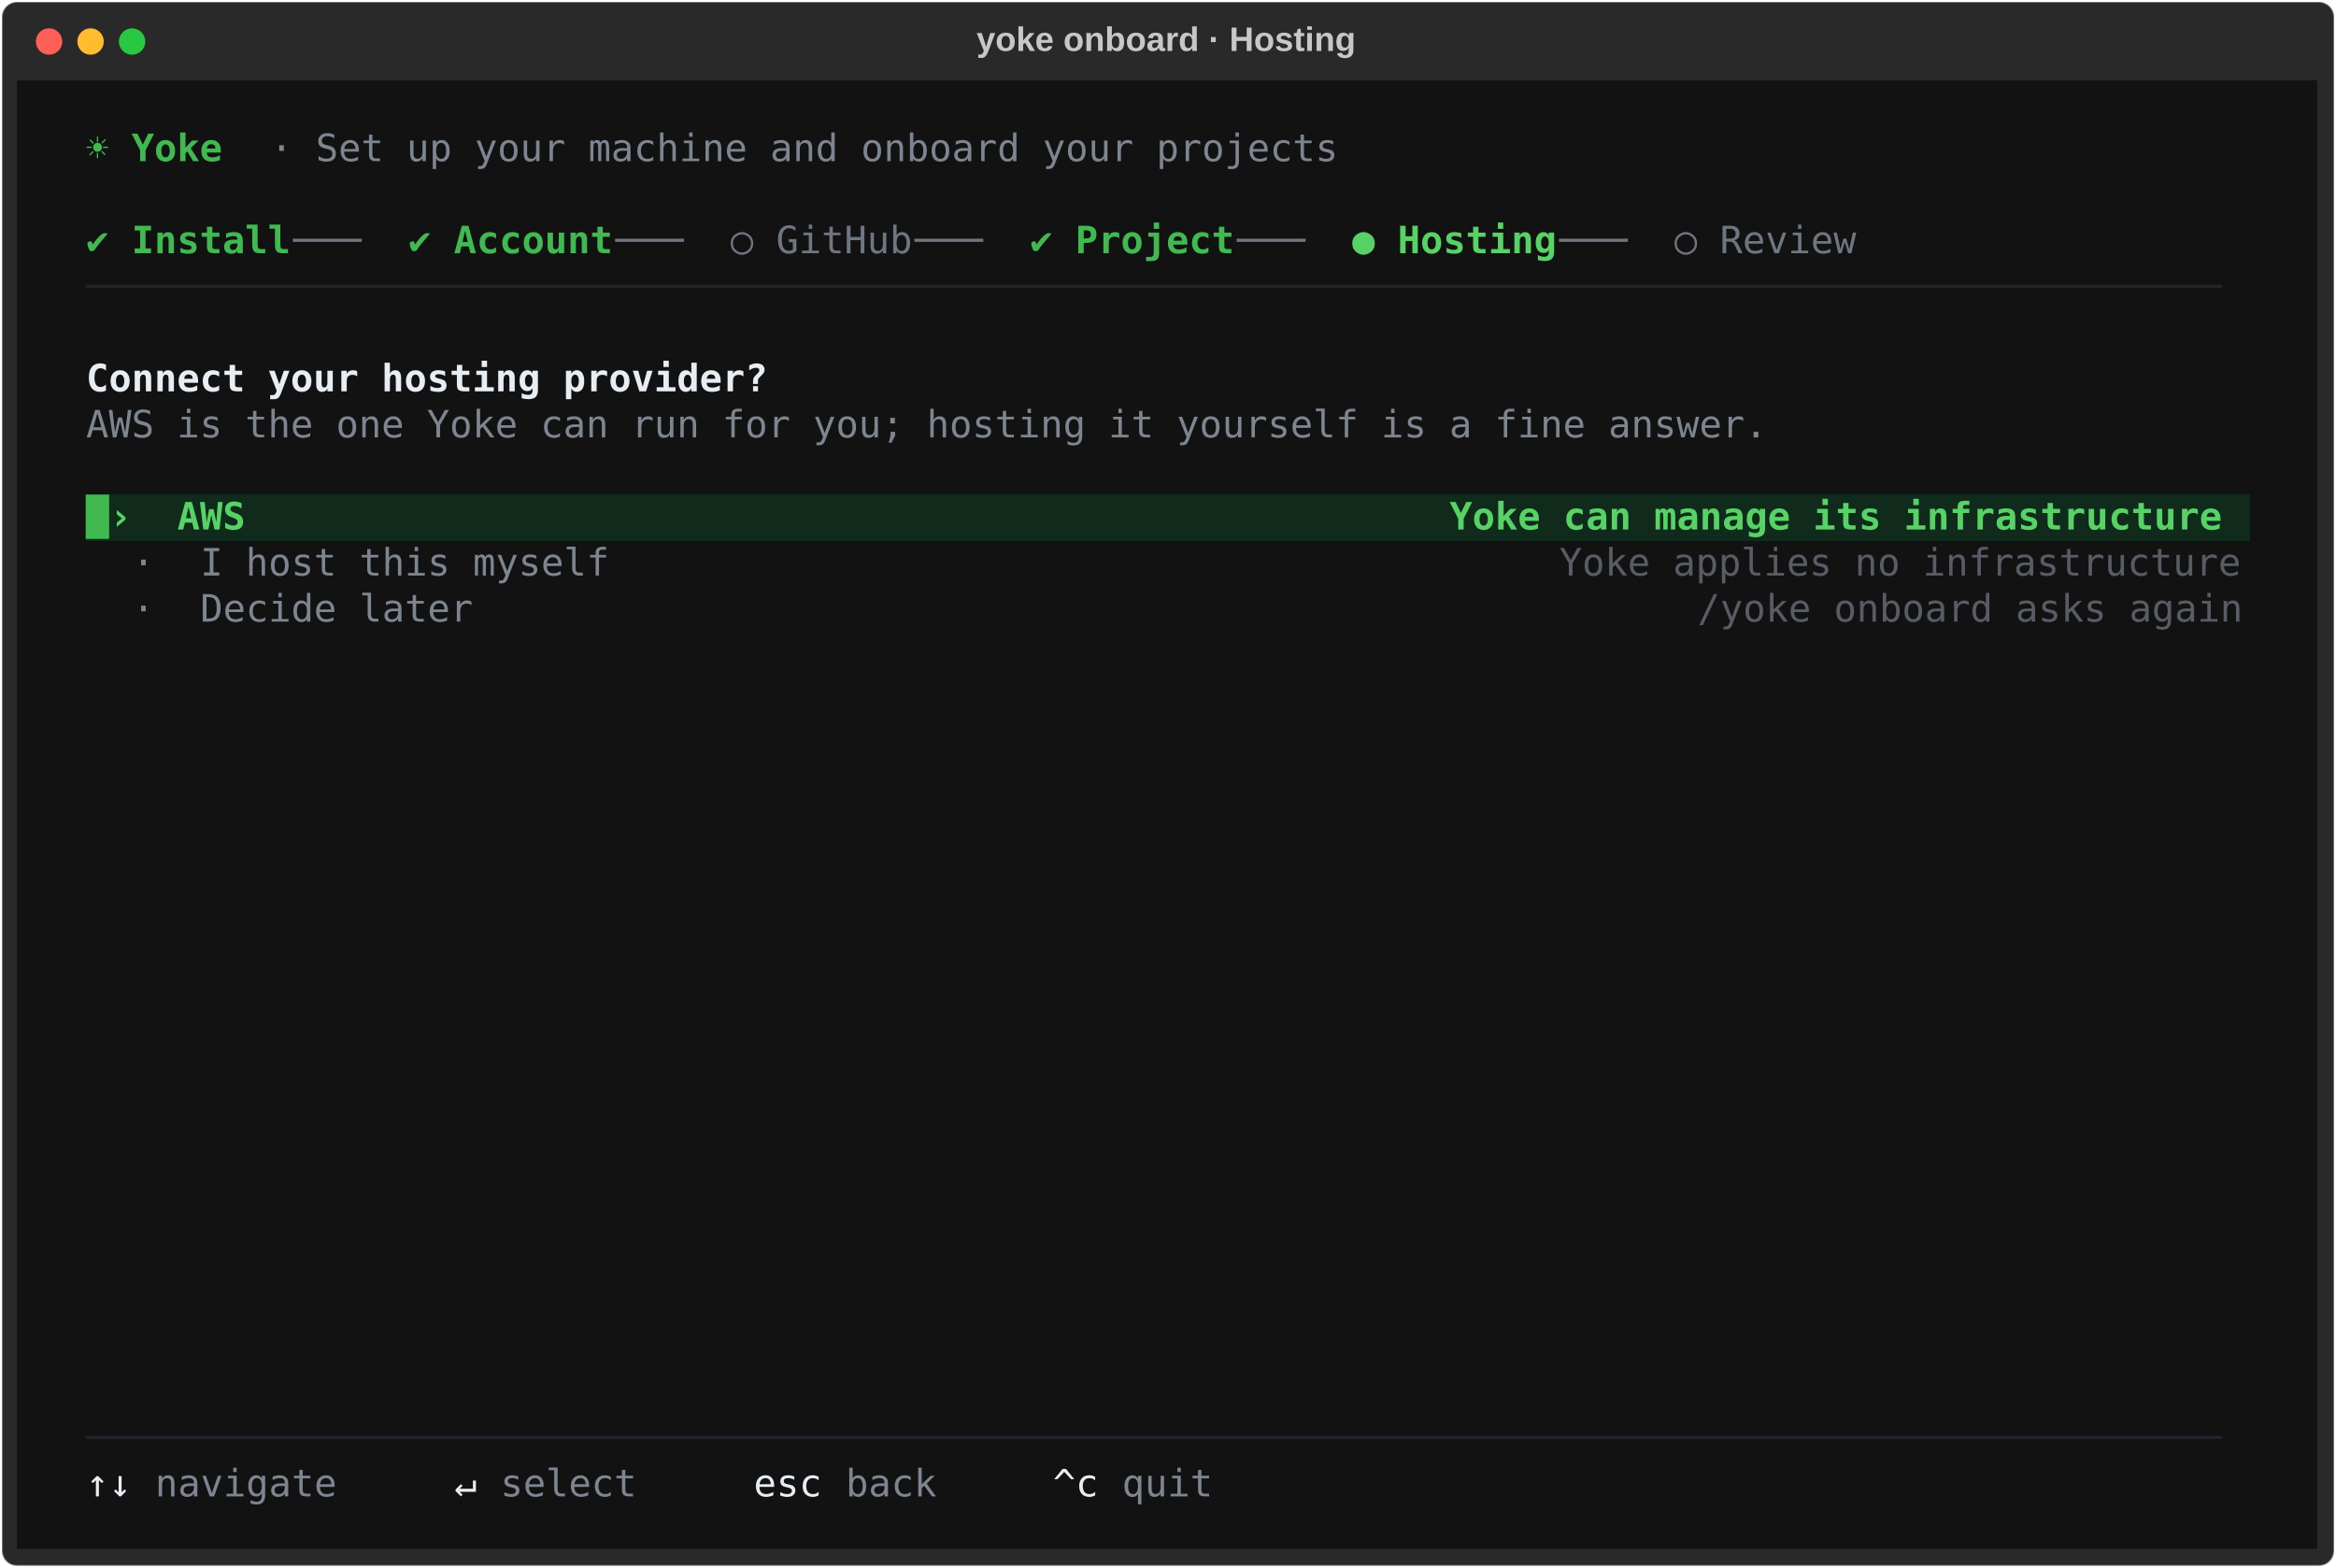
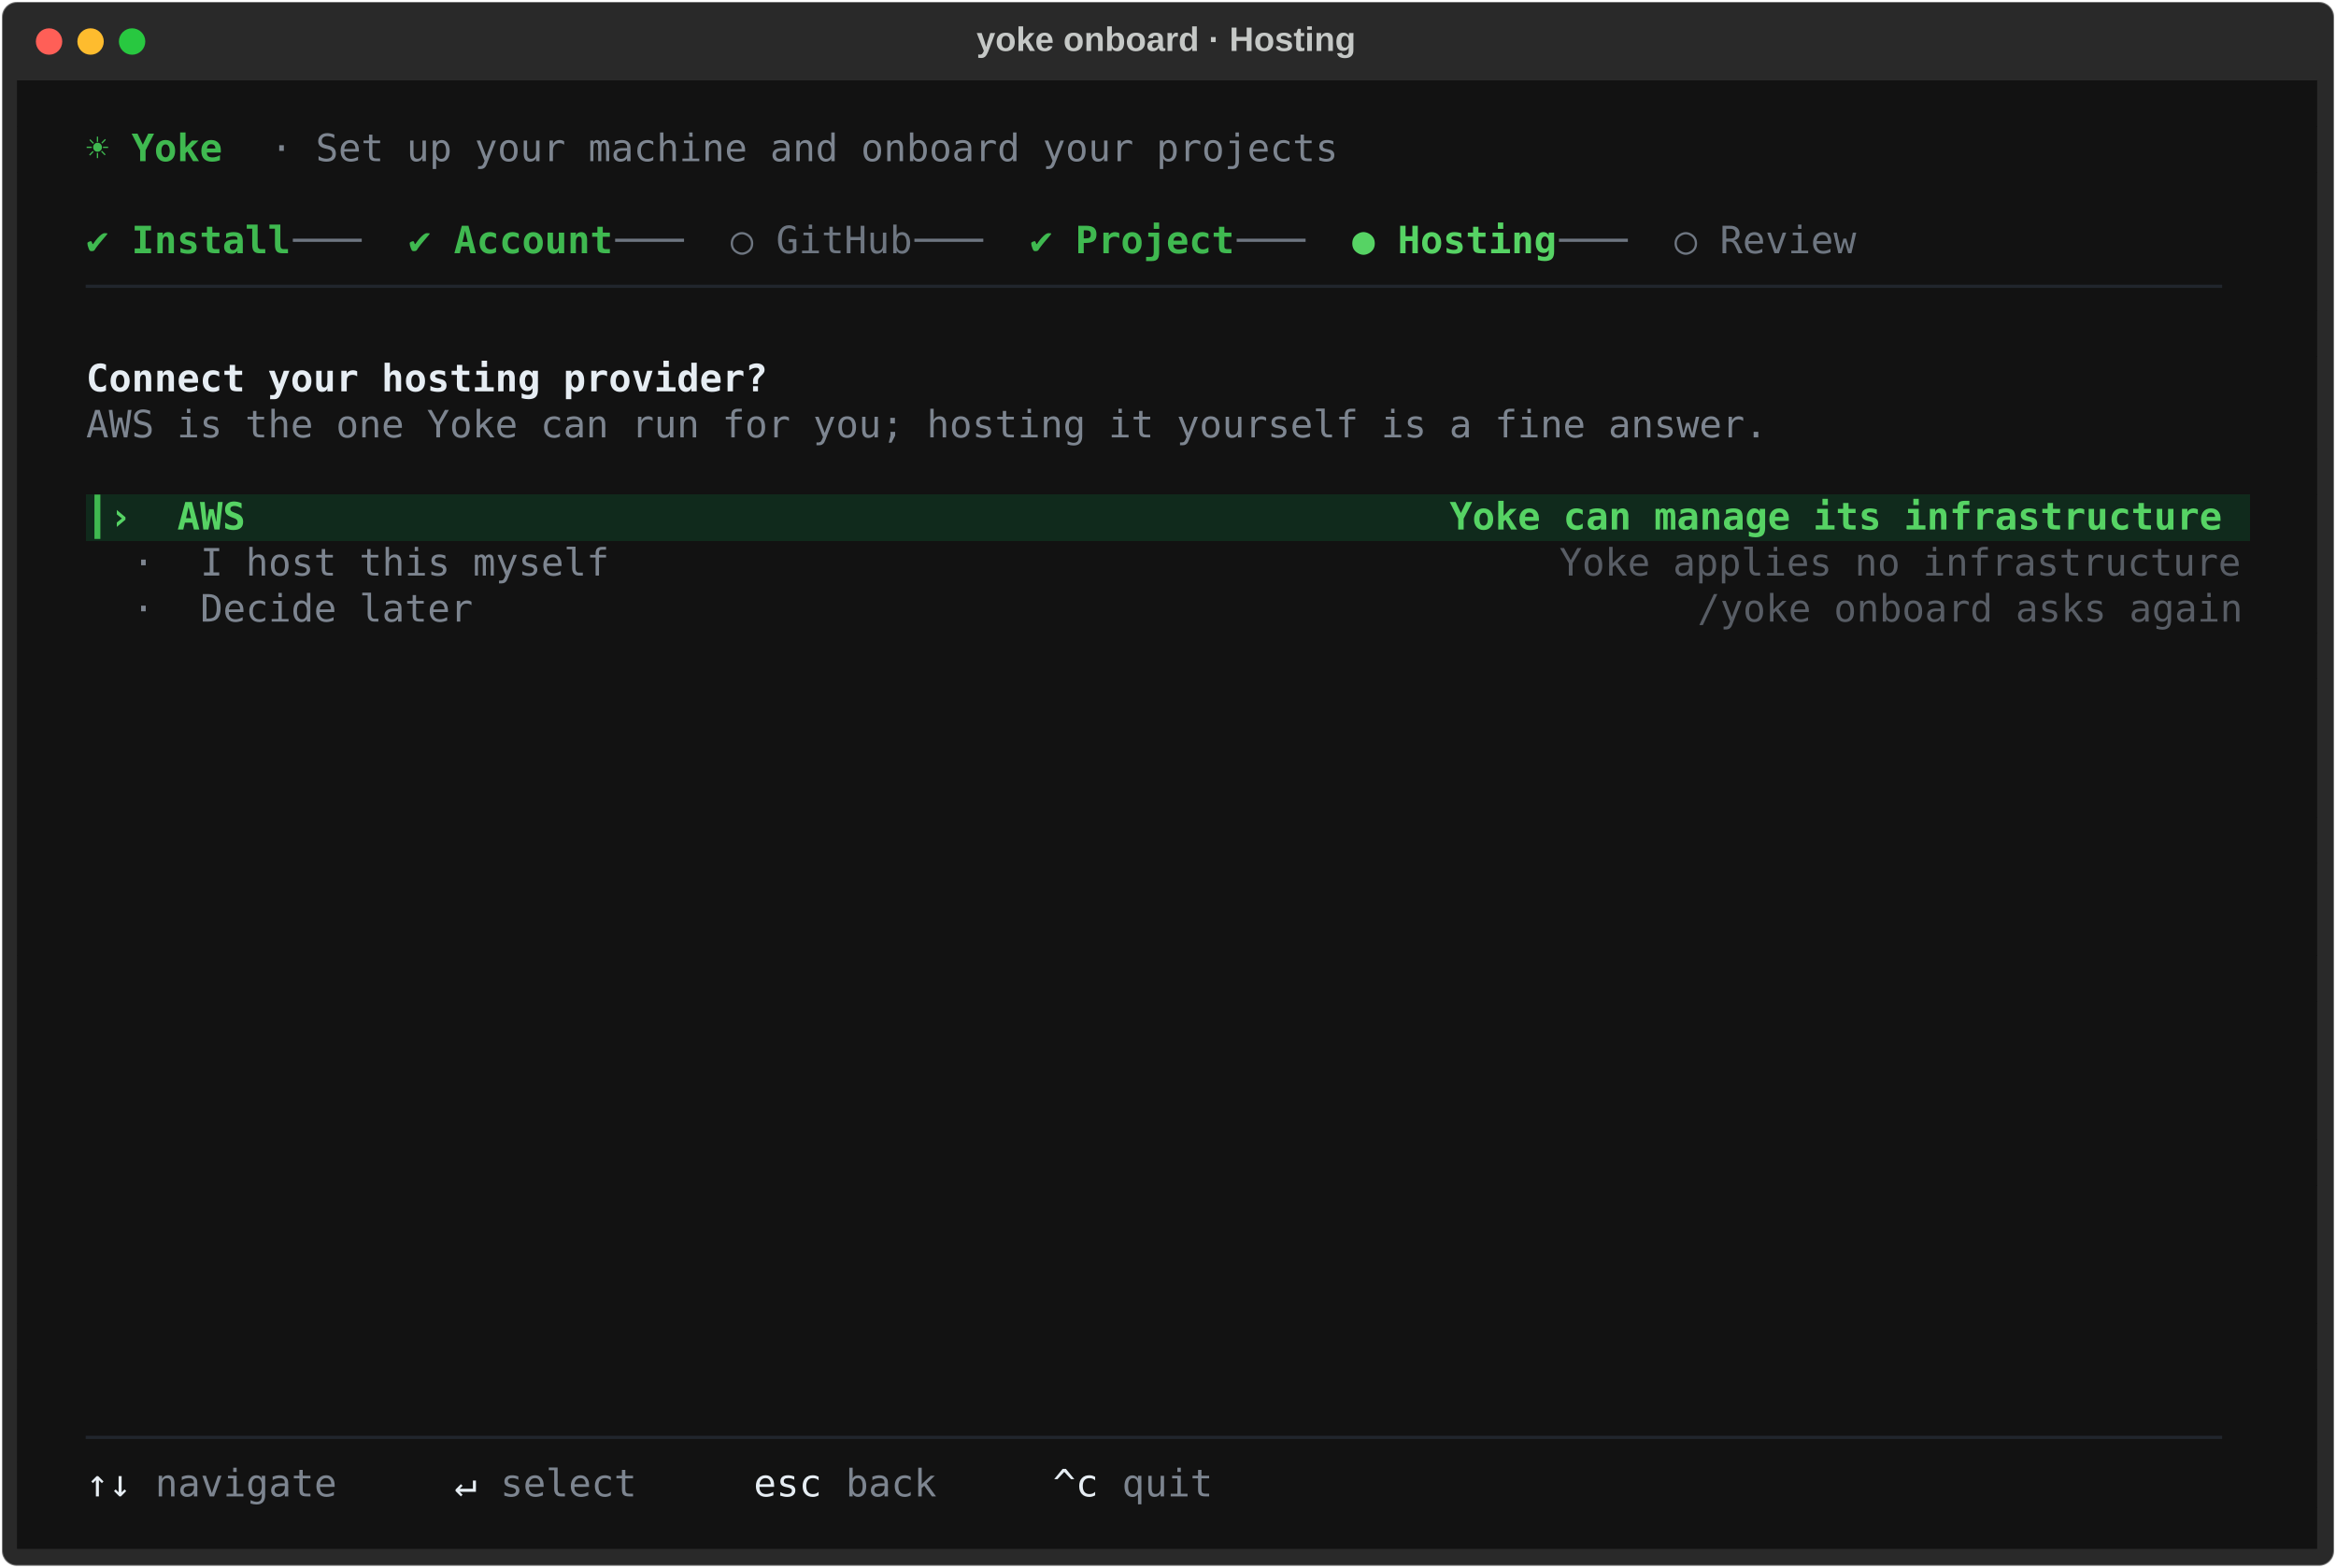
<svg xmlns="http://www.w3.org/2000/svg" class="rich-terminal" viewBox="0 0 1238 830.8">
  <style>

    @font-face {
        font-family: "Fira Code";
        src: local("FiraCode-Regular"),
                url("https://cdnjs.cloudflare.com/ajax/libs/firacode/{{VERSION}}/woff2/FiraCode-Regular.woff2") format("woff2"),
                url("https://cdnjs.cloudflare.com/ajax/libs/firacode/{{VERSION}}/woff/FiraCode-Regular.woff") format("woff");
        font-style: normal;
        font-weight: 400;
    }
    @font-face {
        font-family: "Fira Code";
        src: local("FiraCode-Bold"),
                url("https://cdnjs.cloudflare.com/ajax/libs/firacode/{{VERSION}}/woff2/FiraCode-Bold.woff2") format("woff2"),
                url("https://cdnjs.cloudflare.com/ajax/libs/firacode/{{VERSION}}/woff/FiraCode-Bold.woff") format("woff");
        font-style: bold;
        font-weight: 700;
    }

    .terminal-YOKE-matrix {
        font-family: Fira Code, monospace;
        font-size: 20px;
        line-height: 24.4px;
        font-variant-east-asian: full-width;
    }

    .terminal-YOKE-title {
        font-size: 18px;
        font-weight: bold;
        font-family: arial;
    }

.terminal-YOKE-r2 { fill: #3fb950;font-weight: bold }
.terminal-YOKE-r3 { fill: #e6edf3 }
.terminal-YOKE-r4 { fill: #7d8590 }
.terminal-YOKE-r5 { fill: #6e7681 }
.terminal-YOKE-r6 { fill: #56d364;font-weight: bold }
.terminal-YOKE-r7 { fill: #21262d }
.terminal-YOKE-r8 { fill: #e6edf3;font-weight: bold }
.terminal-YOKE-r9 { fill: #3fb950 }
.terminal-YOKE-r11 { fill: #585d65 }
    </style>
  <defs>
    <clipPath id="terminal-YOKE-clip-terminal">
      <rect x="0" y="0" width="1219.0" height="779.8" />
    </clipPath>
    <clipPath id="terminal-YOKE-line-0">
      <rect x="0" y="1.5" width="1220" height="24.65" />
    </clipPath>
    <clipPath id="terminal-YOKE-line-1">
      <rect x="0" y="25.9" width="1220" height="24.65" />
    </clipPath>
    <clipPath id="terminal-YOKE-line-2">
      <rect x="0" y="50.3" width="1220" height="24.65" />
    </clipPath>
    <clipPath id="terminal-YOKE-line-3">
      <rect x="0" y="74.7" width="1220" height="24.65" />
    </clipPath>
    <clipPath id="terminal-YOKE-line-4">
      <rect x="0" y="99.1" width="1220" height="24.65" />
    </clipPath>
    <clipPath id="terminal-YOKE-line-5">
      <rect x="0" y="123.5" width="1220" height="24.65" />
    </clipPath>
    <clipPath id="terminal-YOKE-line-6">
      <rect x="0" y="147.9" width="1220" height="24.65" />
    </clipPath>
    <clipPath id="terminal-YOKE-line-7">
      <rect x="0" y="172.3" width="1220" height="24.65" />
    </clipPath>
    <clipPath id="terminal-YOKE-line-8">
      <rect x="0" y="196.7" width="1220" height="24.65" />
    </clipPath>
    <clipPath id="terminal-YOKE-line-9">
      <rect x="0" y="221.1" width="1220" height="24.65" />
    </clipPath>
    <clipPath id="terminal-YOKE-line-10">
      <rect x="0" y="245.5" width="1220" height="24.65" />
    </clipPath>
    <clipPath id="terminal-YOKE-line-11">
      <rect x="0" y="269.9" width="1220" height="24.65" />
    </clipPath>
    <clipPath id="terminal-YOKE-line-12">
      <rect x="0" y="294.3" width="1220" height="24.65" />
    </clipPath>
    <clipPath id="terminal-YOKE-line-13">
      <rect x="0" y="318.7" width="1220" height="24.65" />
    </clipPath>
    <clipPath id="terminal-YOKE-line-14">
      <rect x="0" y="343.1" width="1220" height="24.65" />
    </clipPath>
    <clipPath id="terminal-YOKE-line-15">
      <rect x="0" y="367.5" width="1220" height="24.65" />
    </clipPath>
    <clipPath id="terminal-YOKE-line-16">
      <rect x="0" y="391.9" width="1220" height="24.65" />
    </clipPath>
    <clipPath id="terminal-YOKE-line-17">
      <rect x="0" y="416.3" width="1220" height="24.65" />
    </clipPath>
    <clipPath id="terminal-YOKE-line-18">
      <rect x="0" y="440.7" width="1220" height="24.65" />
    </clipPath>
    <clipPath id="terminal-YOKE-line-19">
      <rect x="0" y="465.1" width="1220" height="24.65" />
    </clipPath>
    <clipPath id="terminal-YOKE-line-20">
      <rect x="0" y="489.5" width="1220" height="24.65" />
    </clipPath>
    <clipPath id="terminal-YOKE-line-21">
      <rect x="0" y="513.9" width="1220" height="24.65" />
    </clipPath>
    <clipPath id="terminal-YOKE-line-22">
      <rect x="0" y="538.3" width="1220" height="24.65" />
    </clipPath>
    <clipPath id="terminal-YOKE-line-23">
      <rect x="0" y="562.7" width="1220" height="24.65" />
    </clipPath>
    <clipPath id="terminal-YOKE-line-24">
      <rect x="0" y="587.1" width="1220" height="24.65" />
    </clipPath>
    <clipPath id="terminal-YOKE-line-25">
      <rect x="0" y="611.5" width="1220" height="24.65" />
    </clipPath>
    <clipPath id="terminal-YOKE-line-26">
      <rect x="0" y="635.9" width="1220" height="24.65" />
    </clipPath>
    <clipPath id="terminal-YOKE-line-27">
      <rect x="0" y="660.3" width="1220" height="24.65" />
    </clipPath>
    <clipPath id="terminal-YOKE-line-28">
      <rect x="0" y="684.7" width="1220" height="24.65" />
    </clipPath>
    <clipPath id="terminal-YOKE-line-29">
      <rect x="0" y="709.1" width="1220" height="24.65" />
    </clipPath>
    <clipPath id="terminal-YOKE-line-30">
      <rect x="0" y="733.5" width="1220" height="24.65" />
    </clipPath>
  </defs>
  <rect fill="#292929" stroke="rgba(255,255,255,0.35)" stroke-width="1" x="1" y="1" width="1236" height="828.8" rx="8" />
  <text class="terminal-YOKE-title" fill="#c5c8c6" text-anchor="middle" x="618" y="27">yoke onboard · Hosting</text>
  <g transform="translate(26,22)">
    <circle cx="0" cy="0" r="7" fill="#ff5f57" />
    <circle cx="22" cy="0" r="7" fill="#febc2e" />
    <circle cx="44" cy="0" r="7" fill="#28c840" />
  </g>
  <g transform="translate(9, 41)" clip-path="url(#terminal-YOKE-clip-terminal)">
    <rect fill="#121212" x="0" y="1.5" width="1220" height="24.65" shape-rendering="crispEdges" />
    <rect fill="#121212" x="0" y="25.9" width="36.6" height="24.65" shape-rendering="crispEdges" />
    <rect fill="#121212" x="36.6" y="25.9" width="73.2" height="24.65" shape-rendering="crispEdges" />
    <rect fill="#121212" x="109.8" y="25.9" width="24.4" height="24.65" shape-rendering="crispEdges" />
    <rect fill="#121212" x="134.2" y="25.9" width="573.4" height="24.65" shape-rendering="crispEdges" />
    <rect fill="#121212" x="707.6" y="25.9" width="512.4" height="24.65" shape-rendering="crispEdges" />
    <rect fill="#121212" x="0" y="50.3" width="1220" height="24.65" shape-rendering="crispEdges" />
    <rect fill="#121212" x="0" y="74.7" width="36.6" height="24.65" shape-rendering="crispEdges" />
    <rect fill="#121212" x="36.6" y="74.7" width="109.8" height="24.65" shape-rendering="crispEdges" />
    <rect fill="#121212" x="146.4" y="74.7" width="61" height="24.65" shape-rendering="crispEdges" />
    <rect fill="#121212" x="207.4" y="74.7" width="109.8" height="24.65" shape-rendering="crispEdges" />
    <rect fill="#121212" x="317.2" y="74.7" width="61" height="24.65" shape-rendering="crispEdges" />
    <rect fill="#121212" x="378.2" y="74.7" width="97.6" height="24.65" shape-rendering="crispEdges" />
    <rect fill="#121212" x="475.8" y="74.7" width="61" height="24.65" shape-rendering="crispEdges" />
    <rect fill="#121212" x="536.8" y="74.7" width="109.8" height="24.65" shape-rendering="crispEdges" />
    <rect fill="#121212" x="646.6" y="74.7" width="61" height="24.65" shape-rendering="crispEdges" />
    <rect fill="#121212" x="707.6" y="74.7" width="109.8" height="24.65" shape-rendering="crispEdges" />
    <rect fill="#121212" x="817.4" y="74.7" width="61" height="24.65" shape-rendering="crispEdges" />
    <rect fill="#121212" x="878.4" y="74.7" width="97.6" height="24.65" shape-rendering="crispEdges" />
    <rect fill="#121212" x="976" y="74.7" width="244" height="24.65" shape-rendering="crispEdges" />
    <rect fill="#121212" x="0" y="99.1" width="36.6" height="24.65" shape-rendering="crispEdges" />
    <rect fill="#121212" x="36.6" y="99.1" width="1146.8" height="24.65" shape-rendering="crispEdges" />
    <rect fill="#121212" x="1183.4" y="99.1" width="36.6" height="24.65" shape-rendering="crispEdges" />
    <rect fill="#121212" x="0" y="123.5" width="1220" height="24.65" shape-rendering="crispEdges" />
    <rect fill="#121212" x="0" y="147.9" width="36.6" height="24.65" shape-rendering="crispEdges" />
    <rect fill="#121212" x="36.6" y="147.9" width="366" height="24.65" shape-rendering="crispEdges" />
    <rect fill="#121212" x="402.6" y="147.9" width="817.4" height="24.65" shape-rendering="crispEdges" />
    <rect fill="#121212" x="0" y="172.3" width="36.6" height="24.65" shape-rendering="crispEdges" />
    <rect fill="#121212" x="36.6" y="172.3" width="902.8" height="24.65" shape-rendering="crispEdges" />
    <rect fill="#121212" x="939.4" y="172.3" width="244" height="24.65" shape-rendering="crispEdges" />
    <rect fill="#121212" x="1183.4" y="172.3" width="36.6" height="24.65" shape-rendering="crispEdges" />
    <rect fill="#121212" x="0" y="196.7" width="36.6" height="24.65" shape-rendering="crispEdges" />
    <rect fill="#121212" x="36.6" y="196.7" width="0" height="24.65" shape-rendering="crispEdges" />
    <rect fill="#121212" x="36.6" y="196.7" width="1183.4" height="24.65" shape-rendering="crispEdges" />
    <rect fill="#121212" x="0" y="221.1" width="36.6" height="24.65" shape-rendering="crispEdges" />
    <rect fill="#102a1c" x="36.6" y="221.1" width="12.2" height="24.65" shape-rendering="crispEdges" />
    <rect fill="#102a1c" x="48.8" y="221.1" width="1134.6" height="24.65" shape-rendering="crispEdges" />
    <rect fill="#121212" x="1183.4" y="221.1" width="36.6" height="24.65" shape-rendering="crispEdges" />
    <rect fill="#121212" x="0" y="245.5" width="36.6" height="24.65" shape-rendering="crispEdges" />
    <rect fill="#121212" x="36.6" y="245.5" width="12.2" height="24.65" shape-rendering="crispEdges" />
    <rect fill="#121212" x="48.8" y="245.5" width="12.2" height="24.65" shape-rendering="crispEdges" />
    <rect fill="#121212" x="61" y="245.5" width="756.4" height="24.65" shape-rendering="crispEdges" />
    <rect fill="#121212" x="817.4" y="245.5" width="366" height="24.65" shape-rendering="crispEdges" />
    <rect fill="#121212" x="1183.4" y="245.5" width="36.6" height="24.65" shape-rendering="crispEdges" />
    <rect fill="#121212" x="0" y="269.9" width="36.6" height="24.65" shape-rendering="crispEdges" />
    <rect fill="#121212" x="36.6" y="269.9" width="12.2" height="24.65" shape-rendering="crispEdges" />
    <rect fill="#121212" x="48.8" y="269.9" width="12.2" height="24.65" shape-rendering="crispEdges" />
    <rect fill="#121212" x="61" y="269.9" width="829.6" height="24.65" shape-rendering="crispEdges" />
    <rect fill="#121212" x="890.6" y="269.9" width="292.8" height="24.65" shape-rendering="crispEdges" />
    <rect fill="#121212" x="1183.4" y="269.9" width="36.6" height="24.65" shape-rendering="crispEdges" />
    <rect fill="#121212" x="0" y="294.3" width="36.6" height="24.65" shape-rendering="crispEdges" />
    <rect fill="#121212" x="36.6" y="294.3" width="1183.4" height="24.65" shape-rendering="crispEdges" />
    <rect fill="#121212" x="0" y="318.7" width="36.6" height="24.65" shape-rendering="crispEdges" />
    <rect fill="#121212" x="36.6" y="318.7" width="1183.4" height="24.65" shape-rendering="crispEdges" />
    <rect fill="#121212" x="0" y="343.1" width="36.6" height="24.65" shape-rendering="crispEdges" />
    <rect fill="#121212" x="36.6" y="343.1" width="1183.4" height="24.65" shape-rendering="crispEdges" />
    <rect fill="#121212" x="0" y="367.5" width="36.6" height="24.65" shape-rendering="crispEdges" />
    <rect fill="#121212" x="36.6" y="367.5" width="1183.4" height="24.65" shape-rendering="crispEdges" />
    <rect fill="#121212" x="0" y="391.9" width="36.6" height="24.65" shape-rendering="crispEdges" />
    <rect fill="#121212" x="36.6" y="391.9" width="1183.4" height="24.65" shape-rendering="crispEdges" />
    <rect fill="#121212" x="0" y="416.3" width="36.6" height="24.65" shape-rendering="crispEdges" />
    <rect fill="#121212" x="36.6" y="416.3" width="1183.4" height="24.65" shape-rendering="crispEdges" />
    <rect fill="#121212" x="0" y="440.7" width="36.6" height="24.65" shape-rendering="crispEdges" />
    <rect fill="#121212" x="36.6" y="440.7" width="1183.4" height="24.65" shape-rendering="crispEdges" />
    <rect fill="#121212" x="0" y="465.1" width="36.6" height="24.65" shape-rendering="crispEdges" />
    <rect fill="#121212" x="36.6" y="465.1" width="1183.4" height="24.65" shape-rendering="crispEdges" />
    <rect fill="#121212" x="0" y="489.5" width="36.6" height="24.65" shape-rendering="crispEdges" />
    <rect fill="#121212" x="36.6" y="489.5" width="1183.4" height="24.65" shape-rendering="crispEdges" />
    <rect fill="#121212" x="0" y="513.9" width="36.6" height="24.65" shape-rendering="crispEdges" />
    <rect fill="#121212" x="36.6" y="513.9" width="1183.4" height="24.65" shape-rendering="crispEdges" />
    <rect fill="#121212" x="0" y="538.3" width="36.6" height="24.65" shape-rendering="crispEdges" />
    <rect fill="#121212" x="36.6" y="538.3" width="1183.4" height="24.65" shape-rendering="crispEdges" />
    <rect fill="#121212" x="0" y="562.7" width="36.6" height="24.65" shape-rendering="crispEdges" />
    <rect fill="#121212" x="36.6" y="562.7" width="1183.4" height="24.65" shape-rendering="crispEdges" />
    <rect fill="#121212" x="0" y="587.1" width="36.6" height="24.65" shape-rendering="crispEdges" />
    <rect fill="#121212" x="36.6" y="587.1" width="1183.4" height="24.65" shape-rendering="crispEdges" />
    <rect fill="#121212" x="0" y="611.5" width="36.6" height="24.65" shape-rendering="crispEdges" />
    <rect fill="#121212" x="36.6" y="611.5" width="1183.4" height="24.65" shape-rendering="crispEdges" />
    <rect fill="#121212" x="0" y="635.9" width="36.6" height="24.65" shape-rendering="crispEdges" />
    <rect fill="#121212" x="36.6" y="635.9" width="1183.4" height="24.65" shape-rendering="crispEdges" />
    <rect fill="#121212" x="0" y="660.3" width="36.6" height="24.65" shape-rendering="crispEdges" />
    <rect fill="#121212" x="36.6" y="660.3" width="1183.4" height="24.65" shape-rendering="crispEdges" />
    <rect fill="#121212" x="0" y="684.7" width="36.6" height="24.65" shape-rendering="crispEdges" />
    <rect fill="#121212" x="36.6" y="684.7" width="1183.4" height="24.65" shape-rendering="crispEdges" />
    <rect fill="#121212" x="0" y="709.1" width="36.6" height="24.65" shape-rendering="crispEdges" />
    <rect fill="#121212" x="36.6" y="709.1" width="1146.8" height="24.65" shape-rendering="crispEdges" />
    <rect fill="#121212" x="1183.4" y="709.1" width="36.6" height="24.65" shape-rendering="crispEdges" />
    <rect fill="#121212" x="0" y="733.5" width="36.6" height="24.65" shape-rendering="crispEdges" />
    <rect fill="#121212" x="36.6" y="733.5" width="24.4" height="24.65" shape-rendering="crispEdges" />
    <rect fill="#121212" x="61" y="733.5" width="12.2" height="24.65" shape-rendering="crispEdges" />
    <rect fill="#121212" x="73.2" y="733.5" width="97.6" height="24.65" shape-rendering="crispEdges" />
    <rect fill="#121212" x="170.8" y="733.5" width="61" height="24.65" shape-rendering="crispEdges" />
    <rect fill="#121212" x="231.8" y="733.5" width="12.2" height="24.65" shape-rendering="crispEdges" />
    <rect fill="#121212" x="244" y="733.5" width="12.2" height="24.65" shape-rendering="crispEdges" />
    <rect fill="#121212" x="256.2" y="733.5" width="73.2" height="24.65" shape-rendering="crispEdges" />
    <rect fill="#121212" x="329.4" y="733.5" width="61" height="24.65" shape-rendering="crispEdges" />
    <rect fill="#121212" x="390.4" y="733.5" width="36.6" height="24.65" shape-rendering="crispEdges" />
    <rect fill="#121212" x="427" y="733.5" width="12.2" height="24.65" shape-rendering="crispEdges" />
    <rect fill="#121212" x="439.2" y="733.5" width="48.8" height="24.65" shape-rendering="crispEdges" />
    <rect fill="#121212" x="488" y="733.5" width="61" height="24.65" shape-rendering="crispEdges" />
    <rect fill="#121212" x="549" y="733.5" width="24.4" height="24.65" shape-rendering="crispEdges" />
    <rect fill="#121212" x="573.4" y="733.5" width="12.2" height="24.65" shape-rendering="crispEdges" />
    <rect fill="#121212" x="585.6" y="733.5" width="48.8" height="24.65" shape-rendering="crispEdges" />
    <rect fill="#121212" x="634.4" y="733.5" width="585.6" height="24.65" shape-rendering="crispEdges" />
    <rect fill="#121212" x="0" y="757.9" width="1220" height="24.65" shape-rendering="crispEdges" />
    <g class="terminal-YOKE-matrix">
      <text class="terminal-YOKE-r2" x="36.6" y="44.4" textLength="73.2" clip-path="url(#terminal-YOKE-line-1)">☀ Yoke</text>
      <text class="terminal-YOKE-r4" x="134.2" y="44.4" textLength="573.4" clip-path="url(#terminal-YOKE-line-1)">· Set up your machine and onboard your projects</text>
      <text class="terminal-YOKE-r2" x="36.6" y="93.2" textLength="109.8" clip-path="url(#terminal-YOKE-line-3)">✔ Install</text>
      <text class="terminal-YOKE-r5" x="146.4" y="93.2" textLength="61" clip-path="url(#terminal-YOKE-line-3)"> ─── </text>
      <text class="terminal-YOKE-r2" x="207.4" y="93.2" textLength="109.8" clip-path="url(#terminal-YOKE-line-3)">✔ Account</text>
      <text class="terminal-YOKE-r5" x="317.2" y="93.2" textLength="61" clip-path="url(#terminal-YOKE-line-3)"> ─── </text>
      <text class="terminal-YOKE-r5" x="378.2" y="93.2" textLength="97.6" clip-path="url(#terminal-YOKE-line-3)">○ GitHub</text>
      <text class="terminal-YOKE-r5" x="475.8" y="93.2" textLength="61" clip-path="url(#terminal-YOKE-line-3)"> ─── </text>
      <text class="terminal-YOKE-r2" x="536.8" y="93.2" textLength="109.8" clip-path="url(#terminal-YOKE-line-3)">✔ Project</text>
      <text class="terminal-YOKE-r5" x="646.6" y="93.2" textLength="61" clip-path="url(#terminal-YOKE-line-3)"> ─── </text>
      <text class="terminal-YOKE-r6" x="707.6" y="93.2" textLength="109.8" clip-path="url(#terminal-YOKE-line-3)">● Hosting</text>
      <text class="terminal-YOKE-r5" x="817.4" y="93.2" textLength="61" clip-path="url(#terminal-YOKE-line-3)"> ─── </text>
      <text class="terminal-YOKE-r5" x="878.4" y="93.2" textLength="97.6" clip-path="url(#terminal-YOKE-line-3)">○ Review</text>
      <text class="terminal-YOKE-r7" x="36.6" y="117.6" textLength="1146.8" clip-path="url(#terminal-YOKE-line-4)">──────────────────────────────────────────────────────────────────────────────────────────────</text>
      <text class="terminal-YOKE-r8" x="36.6" y="166.4" textLength="366" clip-path="url(#terminal-YOKE-line-6)">Connect your hosting provider?</text>
      <text class="terminal-YOKE-r4" x="36.6" y="190.8" textLength="902.8" clip-path="url(#terminal-YOKE-line-7)">AWS is the one Yoke can run for you; hosting it yourself is a fine answer.</text>
-       <text class="terminal-YOKE-r9" x="36.6" y="239.6" textLength="12.2" clip-path="url(#terminal-YOKE-line-9)">█</text>
+       <text class="terminal-YOKE-r9" x="36.6" y="239.6" textLength="12.2" clip-path="url(#terminal-YOKE-line-9)">┃</text>
      <text class="terminal-YOKE-r6" x="48.8" y="239.6" textLength="1134.6" clip-path="url(#terminal-YOKE-line-9)">›  AWS                                                     Yoke can manage its infrastructure</text>
      <text class="terminal-YOKE-r4" x="61" y="264" textLength="756.4" clip-path="url(#terminal-YOKE-line-10)">·  I host this myself                                         </text>
      <text class="terminal-YOKE-r11" x="817.4" y="264" textLength="366" clip-path="url(#terminal-YOKE-line-10)">Yoke applies no infrastructure</text>
      <text class="terminal-YOKE-r4" x="61" y="288.4" textLength="829.6" clip-path="url(#terminal-YOKE-line-11)">·  Decide later                                                     </text>
      <text class="terminal-YOKE-r11" x="890.6" y="288.4" textLength="292.8" clip-path="url(#terminal-YOKE-line-11)">/yoke onboard asks again</text>
      <text class="terminal-YOKE-r7" x="36.6" y="727.6" textLength="1146.8" clip-path="url(#terminal-YOKE-line-29)">──────────────────────────────────────────────────────────────────────────────────────────────</text>
      <text class="terminal-YOKE-r3" x="36.6" y="752" textLength="24.4" clip-path="url(#terminal-YOKE-line-30)">↑↓</text>
      <text class="terminal-YOKE-r4" x="73.2" y="752" textLength="97.6" clip-path="url(#terminal-YOKE-line-30)">navigate</text>
      <text class="terminal-YOKE-r3" x="231.8" y="752" textLength="12.2" clip-path="url(#terminal-YOKE-line-30)">↵</text>
      <text class="terminal-YOKE-r4" x="256.2" y="752" textLength="73.2" clip-path="url(#terminal-YOKE-line-30)">select</text>
      <text class="terminal-YOKE-r3" x="390.4" y="752" textLength="36.6" clip-path="url(#terminal-YOKE-line-30)">esc</text>
      <text class="terminal-YOKE-r4" x="439.2" y="752" textLength="48.8" clip-path="url(#terminal-YOKE-line-30)">back</text>
      <text class="terminal-YOKE-r3" x="549" y="752" textLength="24.4" clip-path="url(#terminal-YOKE-line-30)">^c</text>
      <text class="terminal-YOKE-r4" x="585.6" y="752" textLength="48.8" clip-path="url(#terminal-YOKE-line-30)">quit</text>
    </g>
  </g>
</svg>
